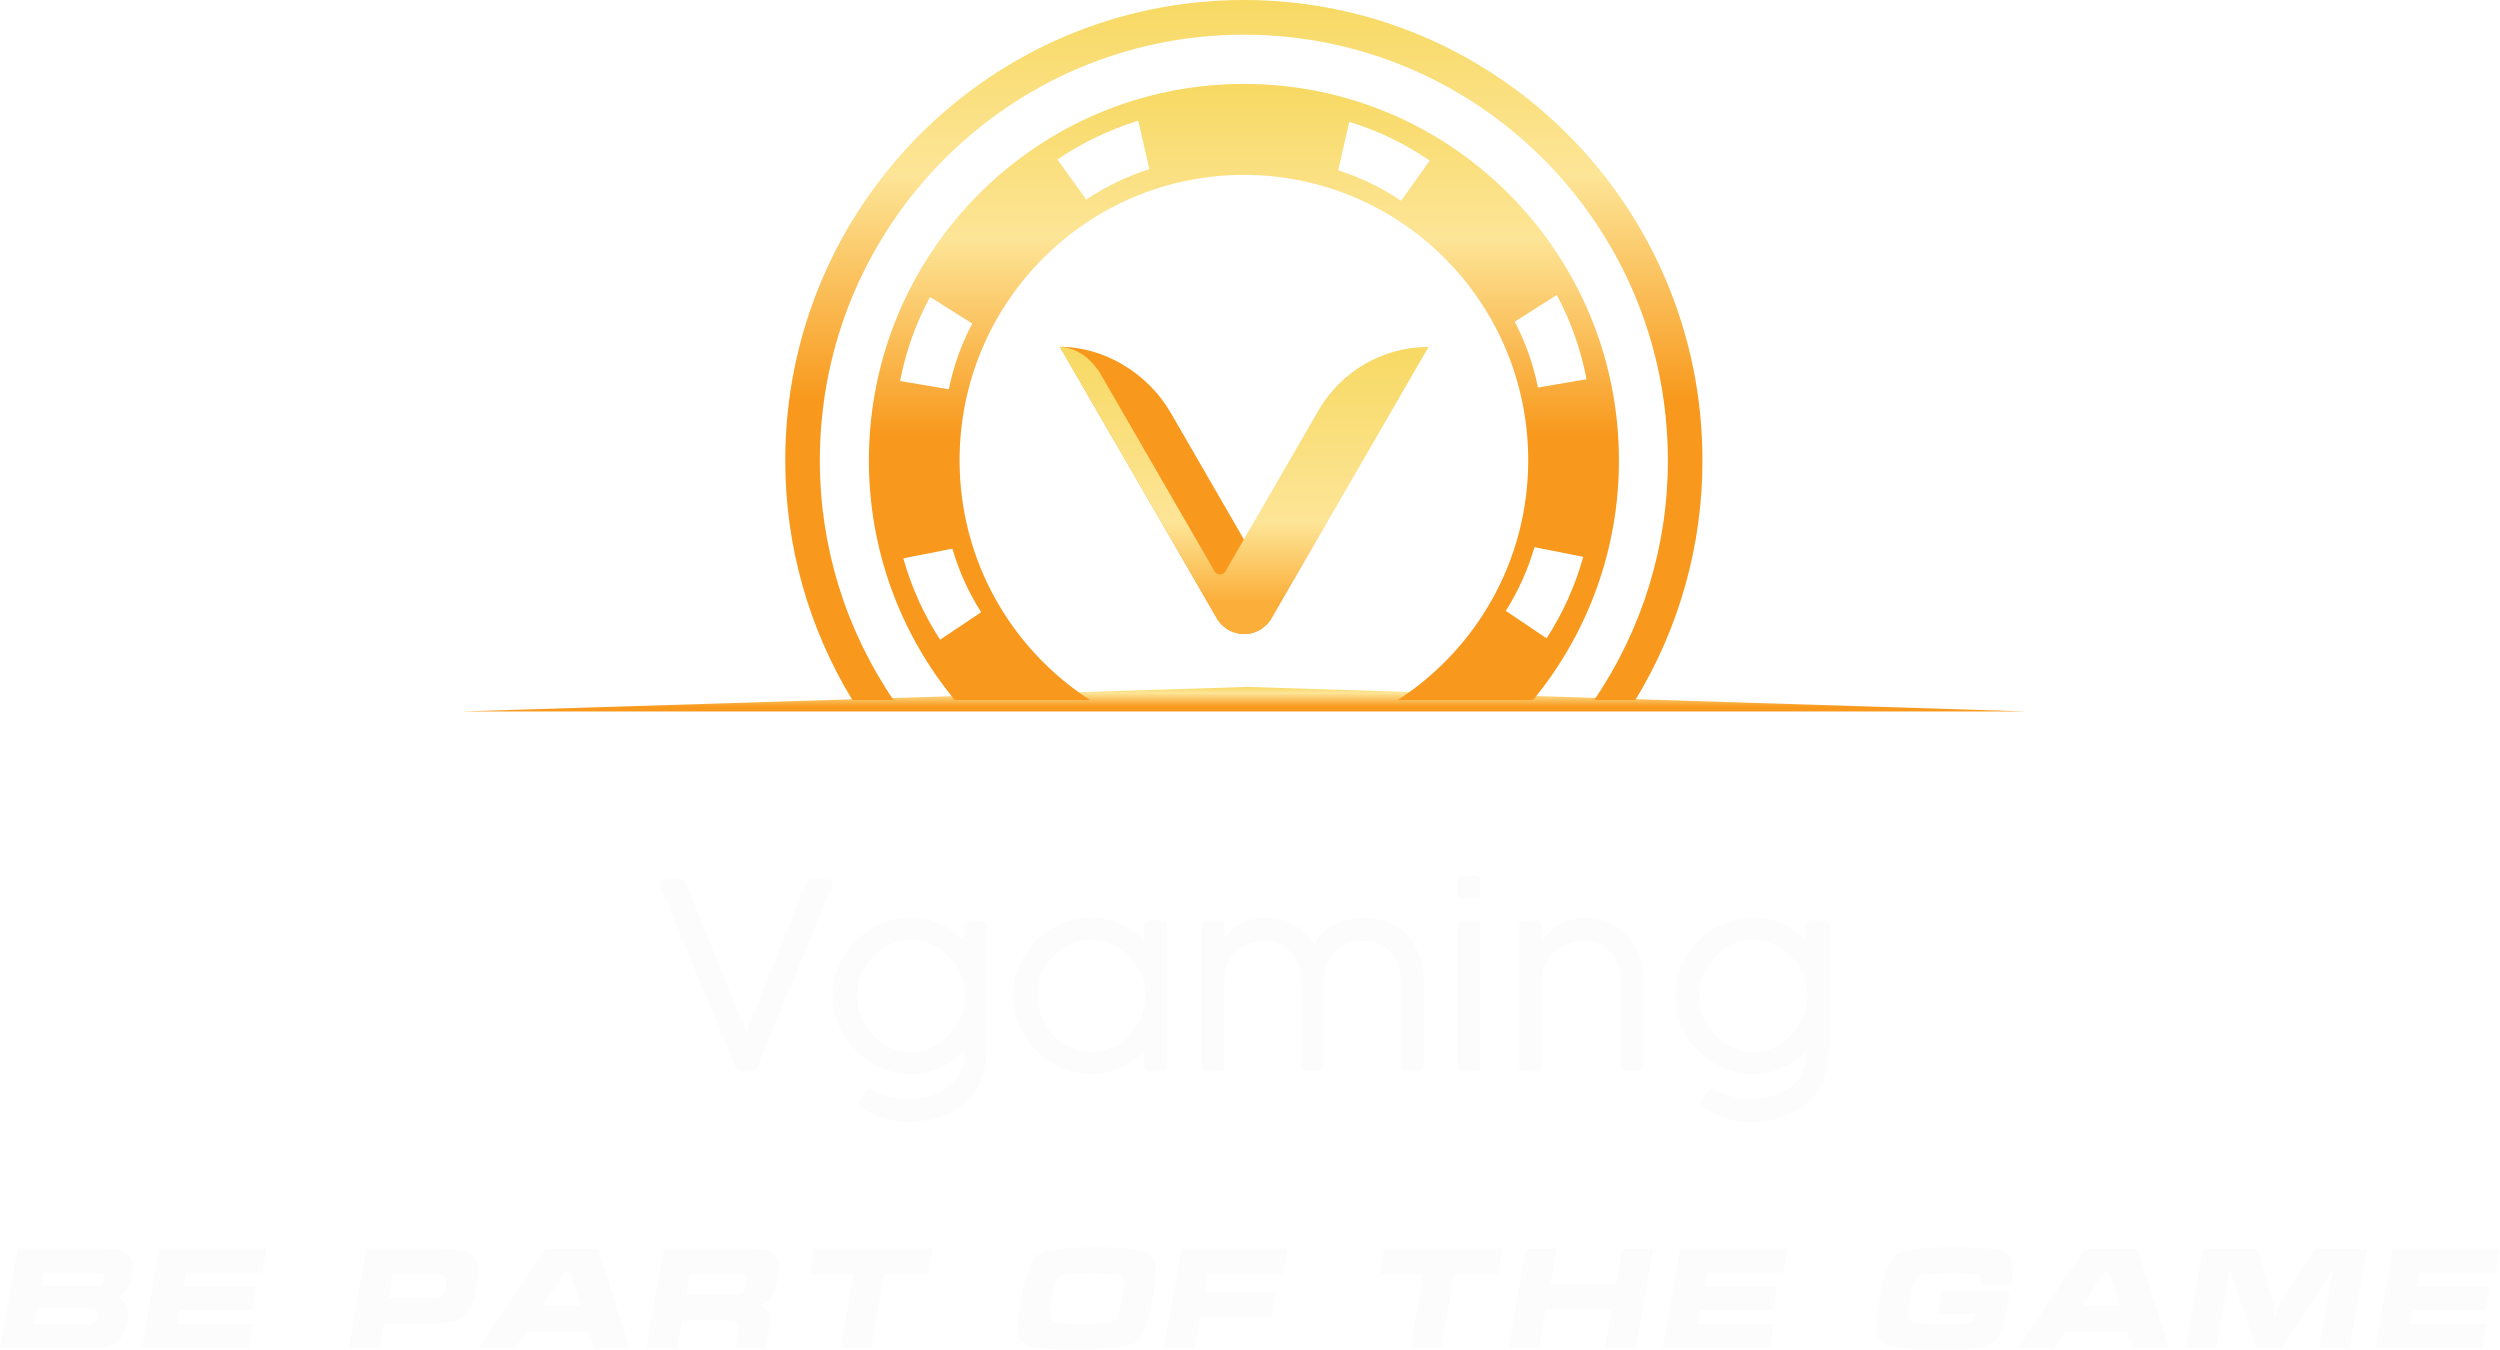
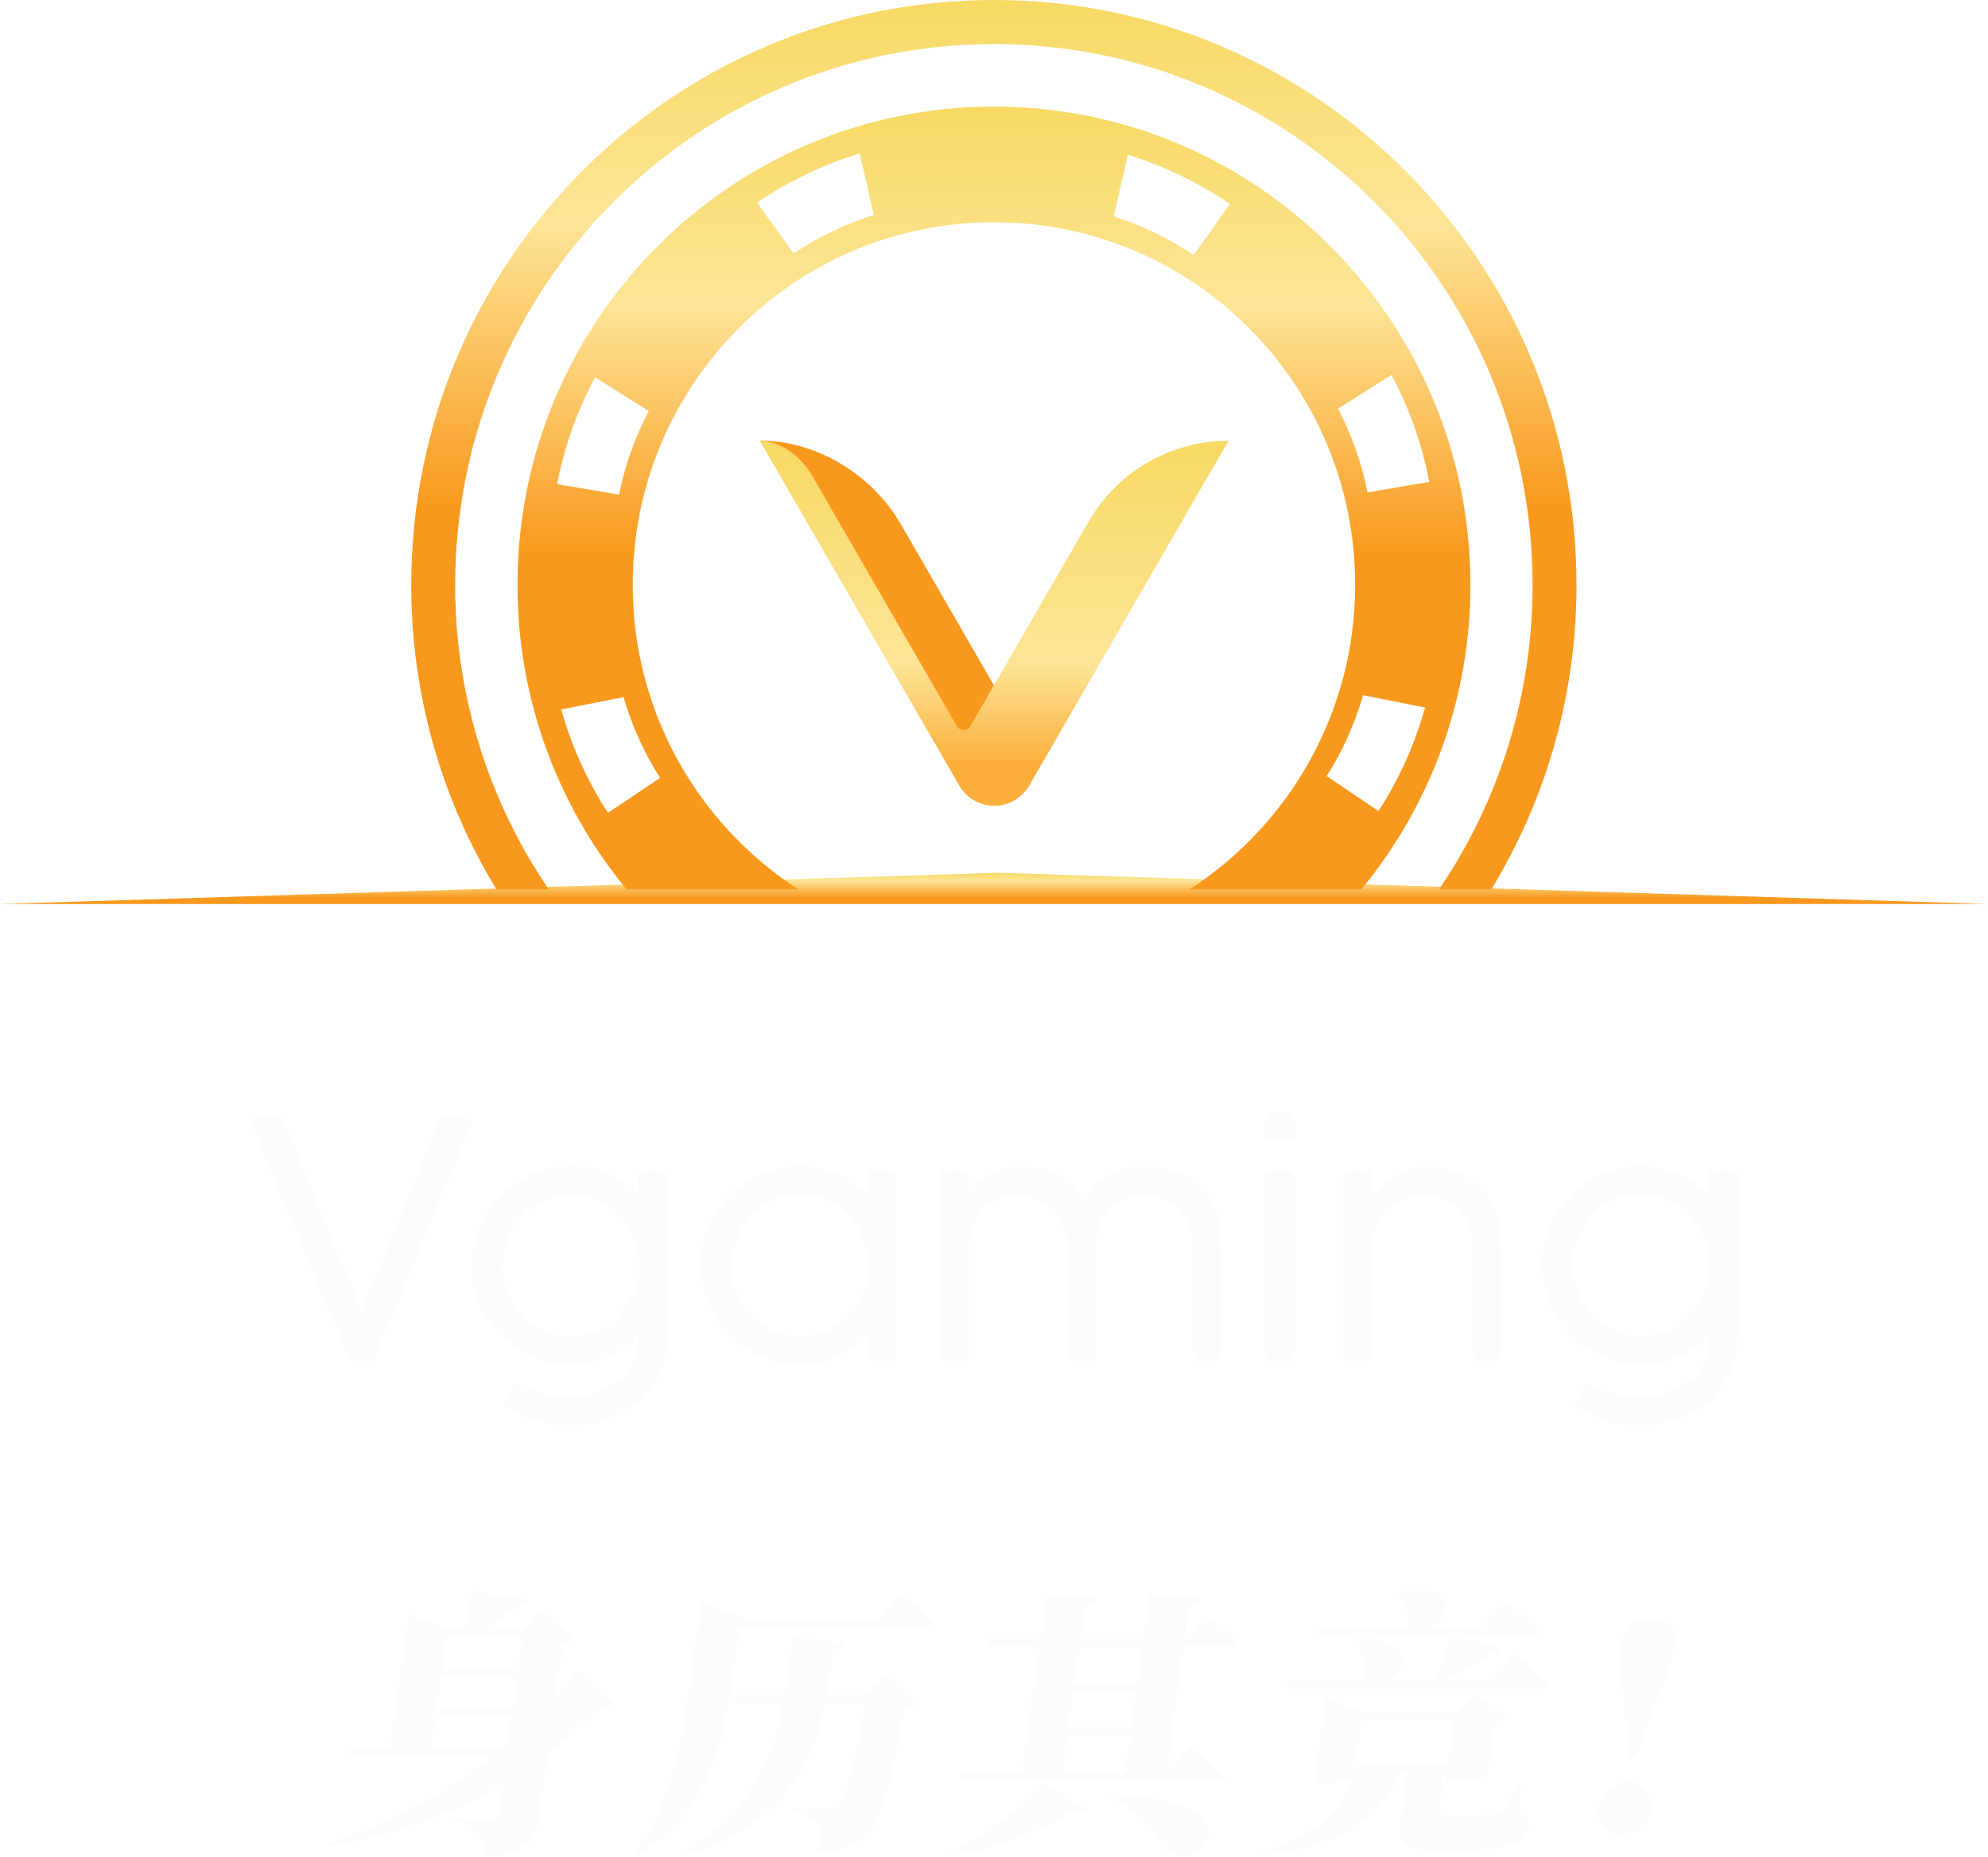
- <svg xmlns="http://www.w3.org/2000/svg" xmlns:xlink="http://www.w3.org/1999/xlink" id="Layer_1" data-name="Layer 1" viewBox="0 0 3411.91 1842.06">
+ <svg xmlns="http://www.w3.org/2000/svg" id="Layer_1" data-name="Layer 1" viewBox="0 0 2135.54 1994.33">
  <defs>
-     <style>.cls-1{fill:#f8991d;}.cls-2{fill:url(#linear-gradient);}.cls-3{fill-rule:evenodd;fill:url(#linear-gradient-2);}.cls-4{fill:url(#linear-gradient-3);}.cls-5{fill:url(#linear-gradient-4);}.cls-6{fill:#fcfcfc;}</style>
-     <linearGradient id="linear-gradient" x1="1313.67" y1="746.83" x2="1313.67" y2="354.88" gradientTransform="translate(4.1 118.6)" gradientUnits="userSpaceOnUse">
-       <stop offset="0.11" stop-color="#fbae39" />
-       <stop offset="0.39" stop-color="#fde597" />
+     <style>
+       .cls-1 {
+         fill: #f8991d;
+       }
+ 
+       .cls-2 {
+         fill: url(#linear-gradient-2);
+         fill-rule: evenodd;
+       }
+ 
+       .cls-3 {
+         fill: url(#linear-gradient-3);
+       }
+ 
+       .cls-4 {
+         fill: url(#linear-gradient);
+       }
+ 
+       .cls-5 {
+         fill: url(#linear-gradient-4);
+       }
+ 
+       .cls-6 {
+         fill: #fcfcfc;
+       }
+     </style>
+     <linearGradient id="linear-gradient" x1="683.75" y1="-15.17" x2="683.75" y2="-407.12" gradientTransform="translate(384.35 880.6)" gradientUnits="userSpaceOnUse">
+       <stop offset=".11" stop-color="#fbae39" />
+       <stop offset=".39" stop-color="#fde597" />
      <stop offset="1" stop-color="#f7d963" />
    </linearGradient>
-     <linearGradient id="linear-gradient-2" x1="1313.35" y1="852.36" x2="1313.35" y2="818.88" gradientTransform="translate(4.1 118.6)" gradientUnits="userSpaceOnUse">
-       <stop offset="0.19" stop-color="#f8991d" />
-       <stop offset="0.75" stop-color="#fde597" />
+     <linearGradient id="linear-gradient-2" x1="683.42" y1="90.36" x2="683.42" y2="56.88" gradientTransform="translate(384.35 880.6)" gradientUnits="userSpaceOnUse">
+       <stop offset=".19" stop-color="#f8991d" />
+       <stop offset=".75" stop-color="#fde597" />
      <stop offset="1" stop-color="#f7d963" />
    </linearGradient>
-     <linearGradient id="linear-gradient-3" x1="1313.23" y1="836.71" x2="1313.23" y2="-118.6" gradientTransform="translate(4.1 118.6)" gradientUnits="userSpaceOnUse">
-       <stop offset="0.43" stop-color="#f8991d" />
-       <stop offset="0.75" stop-color="#fde597" />
+     <linearGradient id="linear-gradient-3" x1="683.29" y1="74.71" x2="683.29" y2="-880.6" gradientTransform="translate(384.35 880.6)" gradientUnits="userSpaceOnUse">
+       <stop offset=".43" stop-color="#f8991d" />
+       <stop offset=".75" stop-color="#fde597" />
      <stop offset="1" stop-color="#f7d963" />
    </linearGradient>
-     <linearGradient id="linear-gradient-4" x1="1313.27" y1="836.71" x2="1313.27" y2="-4.08" xlink:href="#linear-gradient-3" />
+     <linearGradient id="linear-gradient-4" x1="683.36" y1="74.71" x2="683.36" y2="-766.08" gradientTransform="translate(384.35 880.6)" gradientUnits="userSpaceOnUse">
+       <stop offset=".43" stop-color="#f8991d" />
+       <stop offset=".75" stop-color="#fde597" />
+       <stop offset="1" stop-color="#f7d963" />
+     </linearGradient>
  </defs>
-   <path class="cls-1" d="M1360.53,822.4c0,22.37-17.91,42.87-42.88,42.87a41.83,41.83,0,0,1-17.34-3.73,42.77,42.77,0,0,1-19.78-17.75L1066.24,473.32c61.27,0,120.52,36.8,151.16,89.8L1354.85,801A43.87,43.87,0,0,1,1360.53,822.4Z" transform="translate(380.25)" />
-   <path class="cls-2" d="M1419.21,560,1292,780a8.37,8.37,0,0,1-11.45,3,8.51,8.51,0,0,1-3-3L1121.68,510.28s-19-35.26-55.52-36.8l212.59,367.64a44.11,44.11,0,0,0,39.31,24.31c19,0,33.39-13.37,38.74-24.31l212.59-367.64A173.39,173.39,0,0,0,1419.21,560Z" transform="translate(380.25)" />
-   <path class="cls-3" d="M249.68,971H2385.22L1321.79,937.48Z" transform="translate(380.25)" />
-   <path class="cls-4" d="M1317.33,0C971.74,0,691.47,281.24,691.47,628.2A626.83,626.83,0,0,0,783,955.31h56.16A579.78,579.78,0,0,1,738.64,628.2c0-320.78,259.12-580.87,578.69-580.87S1896,307.42,1896,628.2a579.7,579.7,0,0,1-100.5,327.11h56.17a626.82,626.82,0,0,0,91.5-327.11C1943.18,281.24,1663,0,1317.33,0Z" transform="translate(380.25)" />
-   <path class="cls-5" d="M1317.33,114.52c-282.62,0-511.74,230-511.74,513.68a512.61,512.61,0,0,0,117.2,327.11h184.46c-107-69.37-177.9-189.81-177.9-327.11,0-215.1,173.69-389.51,388.06-389.51s388,174.41,388,389.51c0,137.3-70.92,257.74-177.9,327.11H1712a512.61,512.61,0,0,0,117.2-327.11C1829.15,344.45,1600,114.52,1317.33,114.52Zm-358.56,721-56,37.52A401.8,401.8,0,0,1,852.6,762l66.94-13.21A334.47,334.47,0,0,0,958.77,835.53ZM914.68,531.27,848.14,520A401.72,401.72,0,0,1,889,405.24l57.62,36.31A332.89,332.89,0,0,0,914.68,531.27Zm187.55-258.95-39.31-54.62a408.08,408.08,0,0,1,110.3-52.93l15.16,66.06a343.24,343.24,0,0,0-86.15,41.49Zm429.63,1.62a337.83,337.83,0,0,0-85.75-41.49l15.08-66.22a405.31,405.31,0,0,1,109.82,53ZM1687,439l57.38-36.39a401.82,401.82,0,0,1,40.61,115l-66.3,11.27A335.12,335.12,0,0,0,1687,439Zm43.52,432.23-55.68-37.61a336.09,336.09,0,0,0,39.07-86.88L1780.52,760A406.22,406.22,0,0,1,1730.51,871.19Z" transform="translate(380.25)" />
-   <path class="cls-6" d="M556.63,1206.39q2.43,6.72,6.89,17.76t9.89,24.74q5.48,13.68,11.83,29.32l12.82,31.54q6.48,15.91,12.71,31.27t11.58,28.45q5.29,13.08,9.46,23.15t6.44,15.54q2.13-5.46,6.27-15.54t9.45-23.15q5.31-13.07,11.49-28.45T678,1309.75l12.64-31.54q6.27-15.64,11.75-29.32l9.89-24.74q4.43-11,6.9-17.76a11.35,11.35,0,0,1,3.53-4.77,9.29,9.29,0,0,1,5.83-1.77h18.55q8.31,0,8.31,6.19a6.82,6.82,0,0,1-.18,1.42c-.12.47-.24,1-.36,1.62s-.23,1.17-.35,1.76L653.45,1455.73c-.24.58-.53,1.26-.89,2a8.34,8.34,0,0,1-1.41,2.12,7.08,7.08,0,0,1-2.56,1.68,11.89,11.89,0,0,1-4.5.7H632.42a11.44,11.44,0,0,1-4.33-.7,7.17,7.17,0,0,1-2.56-1.68,8.34,8.34,0,0,1-1.41-2.12c-.35-.77-.65-1.45-.89-2l-102-244.92c-.12-.36-.24-.77-.35-1.24a15,15,0,0,1-.36-3.53q0-6.18,8.1-6.19H547.4a9.28,9.28,0,0,1,5.82,1.77A10.14,10.14,0,0,1,556.63,1206.39Z" transform="translate(380.25)" />
-   <path class="cls-6" d="M936.13,1433.7A102.86,102.86,0,0,1,903.39,1457a97.93,97.93,0,0,1-40.85,8.51,102.82,102.82,0,0,1-28-3.81,104.23,104.23,0,0,1-25.37-10.86A110.45,110.45,0,0,1,787.65,1434a109,109,0,0,1-16.77-21.64,105,105,0,0,1-10.86-81.7,104.41,104.41,0,0,1,10.88-25.33,110.21,110.21,0,0,1,16.78-21.56,107.23,107.23,0,0,1,46.84-27.47,102.69,102.69,0,0,1,28.05-3.81,97.91,97.91,0,0,1,40,8.18A103.73,103.73,0,0,1,935,1283.15v-19.77q0-7.12,7.14-7.13l18.31.16q6,.81,6,7v165.5a124.32,124.32,0,0,1-4.13,33.31,95.74,95.74,0,0,1-11.43,26.18,80.4,80.4,0,0,1-17.43,19.45A94.07,94.07,0,0,1,911.36,1521a119,119,0,0,1-25.53,7.54,156.14,156.14,0,0,1-27.64,2.43,104.2,104.2,0,0,1-34.77-5.51,119.9,119.9,0,0,1-27.8-13.78,8.53,8.53,0,0,1-2.67-2,4.87,4.87,0,0,1-1.06-3.32,11.34,11.34,0,0,1,.08-1.3,4.4,4.4,0,0,1,.73-1.62l8.76-14.1a14.56,14.56,0,0,1,2.35-2.67,3.57,3.57,0,0,1,2.35-.9,6.5,6.5,0,0,1,3.89,1.3,37.94,37.94,0,0,0,9.89,5.27,99.39,99.39,0,0,0,13.21,4q7.05,1.62,14,2.51a99.53,99.53,0,0,0,12.32.9,104.11,104.11,0,0,0,30.63-4.3,74.48,74.48,0,0,0,24-12.08,56.16,56.16,0,0,0,15.73-18.72,52.17,52.17,0,0,0,5.67-24.39Zm.49-74.89a74.34,74.34,0,0,0-5.83-29.09,78,78,0,0,0-15.87-24.24A76.88,76.88,0,0,0,891.36,1289a68.46,68.46,0,0,0-28.74-6.16,67.39,67.39,0,0,0-28.57,6.16,76.18,76.18,0,0,0-23.32,16.53A77.57,77.57,0,0,0,795,1329.72a76.34,76.34,0,0,0,0,58.11,80.33,80.33,0,0,0,15.71,24.56,76.35,76.35,0,0,0,23.32,16.93,65.79,65.79,0,0,0,28.57,6.33,67,67,0,0,0,28.74-6.33,76.76,76.76,0,0,0,23.56-16.93,80.88,80.88,0,0,0,15.87-24.56,74.52,74.52,0,0,0,5.83-29Z" transform="translate(380.25)" />
-   <path class="cls-6" d="M1181.22,1434.84a103.45,103.45,0,0,1-32.42,22.45,97.91,97.91,0,0,1-40,8.18,102.82,102.82,0,0,1-28-3.81,104.23,104.23,0,0,1-25.37-10.86,109.67,109.67,0,0,1-38.34-38.41,105,105,0,0,1-10.86-81.7,105,105,0,0,1,10.86-25.37,110.21,110.21,0,0,1,16.78-21.56,107.23,107.23,0,0,1,46.84-27.47,102.69,102.69,0,0,1,28-3.81,97.91,97.91,0,0,1,40,8.18,103.73,103.73,0,0,1,32.42,22.45v-19.77q0-7.12,7.14-7.13h16.69q7.62,0,7.62,7.13V1455.1a6.71,6.71,0,0,1-2.11,5.19,7.18,7.18,0,0,1-5,1.94h-16.86a7.15,7.15,0,0,1-5.43-2.11,7,7,0,0,1-2-5Zm1.63-76a74.31,74.31,0,0,0-5.84-29.09,78,78,0,0,0-15.87-24.24,76.78,76.78,0,0,0-23.55-16.53,68.49,68.49,0,0,0-28.74-6.16,67.48,67.48,0,0,0-28.59,6.16,76.88,76.88,0,0,0-39,98.88,80,80,0,0,0,15.7,24.56,76.43,76.43,0,0,0,23.31,16.93,65.9,65.9,0,0,0,28.59,6.33,67,67,0,0,0,28.74-6.33,76.67,76.67,0,0,0,23.55-16.93,80.76,80.76,0,0,0,15.87-24.56,74.53,74.53,0,0,0,5.84-29Z" transform="translate(380.25)" />
-   <path class="cls-6" d="M1290.79,1280.36a107.43,107.43,0,0,1,9.73-10.62,62.12,62.12,0,0,1,11.59-8.67,58,58,0,0,1,14.51-5.84,75.31,75.31,0,0,1,18.8-2.1q25.62,0,41.82,9.48t25.94,27.64a56,56,0,0,1,11.78-17.31,62.59,62.59,0,0,1,16.21-11.59,74.65,74.65,0,0,1,19.29-6.4,113.71,113.71,0,0,1,21-2q19.93,0,35.18,6.89a73,73,0,0,1,25.53,18.81,80.62,80.62,0,0,1,15.56,28A109.77,109.77,0,0,1,1563,1341v110.07q0,5.52-2.84,8.26a9.92,9.92,0,0,1-7.21,2.76h-12q-6,0-7.7-2.43c-1.14-1.62-1.71-4.33-1.7-8.11V1341a77.39,77.39,0,0,0-2.68-19.85,53.83,53.83,0,0,0-8.75-18.4,45.57,45.57,0,0,0-16.13-13.46q-10.05-5.18-24.64-5.18a58.64,58.64,0,0,0-22,3.89,44.1,44.1,0,0,0-16.45,11.26,49.86,49.86,0,0,0-10.3,18,74.82,74.82,0,0,0-3.56,23.91v110.06c0,3.68-1,6.43-2.84,8.27a9.91,9.91,0,0,1-7.21,2.75h-12c-4,0-6.56-.81-7.7-2.43s-1.7-4.32-1.7-8.11V1341.19a77.84,77.84,0,0,0-2.67-19.86,54.12,54.12,0,0,0-8.76-18.4,45.44,45.44,0,0,0-16.13-13.45q-10.05-5.19-24.64-5.19a55.93,55.93,0,0,0-18.64,3.32,53,53,0,0,0-16.94,9.81,49.94,49.94,0,0,0-12.23,16,48.88,48.88,0,0,0-4.7,21.88v119.79q0,7.13-7.14,7.13H1267q-7.62,0-7.62-7.13v-191.6a6.74,6.74,0,0,1,2.11-5.19,7.13,7.13,0,0,1,5-1.94h16.86a7.17,7.17,0,0,1,5.43,2.11,7,7,0,0,1,2,5Z" transform="translate(380.25)" />
-   <path class="cls-6" d="M1640.27,1218.92q0,7.14-7.13,7.14h-16.7q-7.61,0-7.61-7.14v-16.69a6.72,6.72,0,0,1,2.1-5.19,7.11,7.11,0,0,1,5-1.94h16.86a7.34,7.34,0,0,1,5.43,2,6.92,6.92,0,0,1,2,5.11Zm0,236.18q0,7.13-7.13,7.13h-16.7q-7.61,0-7.61-7.13V1263.5a6.72,6.72,0,0,1,2.1-5.19,7.16,7.16,0,0,1,5-1.94h16.86a7.18,7.18,0,0,1,5.43,2.11,7,7,0,0,1,2,5Z" transform="translate(380.25)" />
-   <path class="cls-6" d="M1724.08,1283.6a112.84,112.84,0,0,1,10.21-11.1,75.07,75.07,0,0,1,12.72-9.73,70.09,70.09,0,0,1,15.65-7,64.54,64.54,0,0,1,19.29-2.67q19.93,0,35.17,6.89a72.84,72.84,0,0,1,25.53,18.8,80.71,80.71,0,0,1,15.56,28,109.77,109.77,0,0,1,5.27,34.36v110.11c0,3.68-1,6.43-2.84,8.27a9.89,9.89,0,0,1-7.21,2.75h-12q-6,0-7.7-2.43c-1.14-1.62-1.7-4.32-1.7-8.11V1341.19a77.84,77.84,0,0,0-2.67-19.86,54.29,54.29,0,0,0-8.75-18.4,45.52,45.52,0,0,0-16.13-13.45q-10.05-5.19-24.64-5.19a59.88,59.88,0,0,0-19.13,3.32,58.58,58.58,0,0,0-18,9.81,53.22,53.22,0,0,0-13.38,16,44.71,44.71,0,0,0-5.26,21.88v119.79q0,7.13-7.14,7.13h-16.69q-7.62,0-7.62-7.13v-191.6a6.78,6.78,0,0,1,2.11-5.19,7.13,7.13,0,0,1,5-1.94h16.86a7.15,7.15,0,0,1,5.43,2.11,7,7,0,0,1,2,5Z" transform="translate(380.25)" />
-   <path class="cls-6" d="M2085.88,1433.7a103,103,0,0,1-32.75,23.26,97.9,97.9,0,0,1-40.85,8.51,102.82,102.82,0,0,1-28-3.81A104.23,104.23,0,0,1,1959,1450.8a109.72,109.72,0,0,1-38.33-38.41,105,105,0,0,1-10.86-81.7,104.62,104.62,0,0,1,10.86-25.37,109.83,109.83,0,0,1,16.78-21.56,107.17,107.17,0,0,1,46.84-27.47,102.67,102.67,0,0,1,28-3.81,97.93,97.93,0,0,1,40,8.18,103.73,103.73,0,0,1,32.42,22.45v-19.77q0-7.12,7.13-7.13l18.32.16q6,.81,6,7v165.5a123.9,123.9,0,0,1-4.14,33.31,95.41,95.41,0,0,1-11.42,26.18,80.4,80.4,0,0,1-17.43,19.45,94.47,94.47,0,0,1-22.13,13.21,118.88,118.88,0,0,1-25.53,7.54,156.11,156.11,0,0,1-27.63,2.43,104.12,104.12,0,0,1-34.77-5.51,119.7,119.7,0,0,1-27.8-13.78,8.46,8.46,0,0,1-2.68-2,4.86,4.86,0,0,1-1.05-3.32,11.34,11.34,0,0,1,.08-1.3,4,4,0,0,1,.73-1.62l8.75-14.1a15.35,15.35,0,0,1,2.35-2.67,3.54,3.54,0,0,1,2.35-.9,6.48,6.48,0,0,1,3.89,1.3,37.94,37.94,0,0,0,9.89,5.27,99.84,99.84,0,0,0,13.21,4q7,1.62,14,2.51a97.75,97.75,0,0,0,12.32.89,103.84,103.84,0,0,0,30.64-4.29,74.68,74.68,0,0,0,24-12.08,56.13,56.13,0,0,0,15.72-18.72,52.3,52.3,0,0,0,5.68-24.39Zm.48-74.89a74.3,74.3,0,0,0-5.83-29.09,78,78,0,0,0-15.87-24.24A76.71,76.71,0,0,0,2041.1,1289a68.45,68.45,0,0,0-28.73-6.16,67.45,67.45,0,0,0-28.59,6.16,76.59,76.59,0,0,0-23.32,16.53,77.72,77.72,0,0,0-15.7,24.24,76.34,76.34,0,0,0,0,58.11,80.19,80.19,0,0,0,15.7,24.56,76.35,76.35,0,0,0,23.32,16.93,65.84,65.84,0,0,0,28.59,6.33,67.13,67.13,0,0,0,28.73-6.33,76.71,76.71,0,0,0,23.56-16.93,80.76,80.76,0,0,0,15.87-24.56,74.52,74.52,0,0,0,5.83-29Z" transform="translate(380.25)" />
-   <path class="cls-6" d="M-235.07,1704.31q19.55,0,27.45,5.65,11.75,8.52,7.49,32.61a42.54,42.54,0,0,1-7.13,17.88q-5.27,7.23-11.55,9.82,17.24,8.34,13.06,32-3.63,20.57-14.77,29.09t-33.55,8.52H-380.25l23.92-135.62Zm-97.61,102.83h72.25q12.15,0,14-10.28,1.15-6.49-1.59-8.85c-1.82-1.58-4.67-2.36-8.57-2.36h-72.25Zm9.13-51.79h73.92a13.72,13.72,0,0,0,8.13-2.22,10.3,10.3,0,0,0,4-7q.87-4.9-1.41-7t-7.46-2.09h-73.92Z" transform="translate(380.25)" />
-   <path class="cls-6" d="M-186.63,1839.93l23.91-135.62h146.1l-5.79,32.79H-126.72l-3.32,18.81h99.59l-5.75,32.61h-99.58l-3.29,18.62H-34.76l-5.78,32.79Z" transform="translate(380.25)" />
-   <path class="cls-6" d="M119.83,1704.31H221.92q33.35,0,42.57,8.15,11.47,10,5.65,43.08-5.79,32.79-20.61,42.8-12.33,8.43-45.68,8.43h-60.3l-5.85,33.16H95.92Zm29.91,67.35h60.31q7.41,0,11.78-3.24,5.21-3.81,6.81-12.88t-2.26-13q-3.24-3.15-10.65-3.15H155.42Z" transform="translate(380.25)" />
-   <path class="cls-6" d="M364.37,1704.49h71.7l43.28,135.44H430.62l-8.89-22.6H339l-17,22.6H273.32ZM398.09,1735H391.6l-30.84,47.25h51.42Z" transform="translate(380.25)" />
-   <path class="cls-6" d="M525.78,1704.31H647.23q22.32,0,30.24,8.15,8.44,8.89,4.49,31.31-3.08,17.42-8.71,25.76T656.5,1782q10.41,5,13.26,9.92t.6,17.6L665,1839.93H623.31l4.28-24.27a12.34,12.34,0,0,0-1.3-8.89q-2.76-4.82-10-4.82h-66l-6.7,38H501.86Zm35.59,35.11-4.86,27.51h67q6.76,0,10.25-3t4.86-10.75q1.38-7.77-1.15-10.79t-9.11-3Z" transform="translate(380.25)" />
-   <path class="cls-6" d="M724.69,1739.42l6.19-35.11H892.35l-6.19,35.11H826.41l-17.73,100.51H766.9l17.73-100.51Z" transform="translate(380.25)" />
-   <path class="cls-6" d="M1192.85,1772.21q-8.73,49.47-22.39,59.2-14.7,10.38-79.55,10.37-47.45,0-61.67-3.33-17.85-4.35-20.18-19-1.83-11.2,4.53-47.25,8.74-49.56,22.21-59.19,14.75-10.65,79.69-10.66,64.66,0,75.69,10.47Q1201.59,1722.66,1192.85,1772.21Zm-137.48,0q-4.57,25.95.64,30.25t41.07,4.31q36,0,42.77-4.31t11.31-30.25q4.62-26.2-.6-30.47t-41.08-4.27q-36,0-42.76,4.27T1055.37,1772.21Z" transform="translate(380.25)" />
-   <path class="cls-6" d="M1208.24,1839.93l23.91-135.62h145l-6.19,35.11h-103.2l-4.1,23.25h97.46l-6.19,35.11h-97.46l-7.43,42.15Z" transform="translate(380.25)" />
-   <path class="cls-6" d="M1502.49,1739.42l6.19-35.11h161.47l-6.19,35.11h-59.75l-17.73,100.51H1544.7l17.73-100.51Z" transform="translate(380.25)" />
-   <path class="cls-6" d="M1702.23,1704.68H1744l-8.36,47.43h90l8.36-47.43h41.79L1852,1840.12h-41.78l9.33-52.9h-90l-9.33,52.9h-41.78Z" transform="translate(380.25)" />
-   <path class="cls-6" d="M1888.86,1839.93l23.91-135.62h146.09l-5.78,32.79H1948.77l-3.32,18.81H2045l-5.75,32.61H1939.7l-3.28,18.62h104.31l-5.78,32.79Z" transform="translate(380.25)" />
-   <path class="cls-6" d="M2364.62,1753.41h-41.78q2.11-12-3.42-13.94t-40.27-2q-34.65,0-41.3,4.36t-11.27,30.57q-4.57,25.93.41,30.25t40.09,4.3q34.92,0,40.93-1.71t7.91-12.55h-51.6l5.36-30.39h93.38q-7.82,44.28-13.13,56-7.45,16.49-26.43,20.66-14,3-62.61,3-63.73,0-74.26-10.19t-1.8-59.66q8.74-49.56,22.42-59.38,14.53-10.47,78.27-10.47,61.14,0,72.6,7Q2371,1717.19,2364.62,1753.41Z" transform="translate(380.25)" />
-   <path class="cls-6" d="M2464.87,1704.49h71.7l43.28,135.44h-48.73l-8.89-22.6h-82.72l-17,22.6h-48.73Zm33.72,30.48h-6.49l-30.84,47.25h51.41Z" transform="translate(380.25)" />
-   <path class="cls-6" d="M2701.16,1704.68l22.25,76.06q.33,1.29-.11,8.8t.48,7.5c.49,0,1.22-1.48,2.17-4.45s2.27-6.91,4-11.85l49.07-76.06h71.15l-23.88,135.44h-41.78l16.69-94.68a27,27,0,0,1,2-6.07,28.32,28.32,0,0,0,1.74-4.4c.18-1-.14-1.48-.94-1.48-.49,0-1.24.73-2.23,2.18s-1.89,2.82-2.68,4.12l-65.86,100.33h-34.18l-34.22-100.7c-.44-1.67-.87-3.14-1.26-4.4s-.87-1.9-1.43-1.9c-.74,0-1.18.43-1.34,1.3q0,.18.19,6.3a18.46,18.46,0,0,1-.12,4.35l-16.76,95h-41.78l23.88-135.44Z" transform="translate(380.25)" />
-   <path class="cls-6" d="M2861.66,1839.93l23.91-135.62h146.1l-5.79,32.79H2921.57l-3.31,18.81h99.58l-5.75,32.61h-99.58l-3.29,18.62h104.31l-5.78,32.79Z" transform="translate(380.25)" />
+   <path class="cls-1" d="m1110.85,822.4c0,22.37-17.91,42.87-42.88,42.87-5.98.01-11.89-1.26-17.34-3.73-8.31-3.67-15.24-9.88-19.78-17.75l-214.29-370.47c61.27,0,120.52,36.8,151.16,89.8l137.45,237.88c3.69,6.53,5.65,13.9,5.68,21.4h0Z" />
+   <path class="cls-4" d="m1169.53,560l-127.21,220c-2.33,3.99-7.46,5.33-11.45,3-1.24-.73-2.27-1.76-3-3l-155.87-269.72s-19-35.26-55.52-36.8l212.59,367.64c7.47,14.87,22.67,24.27,39.31,24.31,19,0,33.39-13.37,38.74-24.31l212.59-367.64c-61.92-.04-119.16,32.93-150.18,86.52Z" />
+   <path class="cls-2" d="m0,971h2135.54l-1063.43-33.52L0,971Z" />
+   <path class="cls-3" d="m1067.65,0C722.06,0,441.79,281.24,441.79,628.2c-.18,115.38,31.5,228.58,91.53,327.11h56.16c-65.66-96.44-100.69-210.44-100.52-327.11,0-320.78,259.12-580.87,578.69-580.87s578.67,260.09,578.67,580.87c.18,116.67-34.85,230.67-100.5,327.11h56.17c60.02-98.54,91.69-211.73,91.5-327.11.01-346.96-280.17-628.2-625.84-628.2h0Z" />
+   <path class="cls-5" d="m1067.65,114.52c-282.62,0-511.74,230-511.74,513.68-.21,119.36,41.24,235.04,117.2,327.11h184.46c-107-69.37-177.9-189.81-177.9-327.11,0-215.1,173.69-389.51,388.06-389.51s388,174.41,388,389.51c0,137.3-70.92,257.74-177.9,327.11h184.49c75.96-92.07,117.41-207.75,117.2-327.11-.05-283.75-229.2-513.68-511.87-513.68h0Zm-358.56,721l-56,37.52c-22.27-34.25-39.19-71.69-50.17-111.04l66.94-13.21c8.87,30.64,22.08,59.85,39.23,86.74h0Zm-44.09-304.27l-66.54-11.27c7.71-40.11,21.49-78.81,40.86-114.76l57.62,36.31c-14.89,28.22-25.65,58.44-31.94,89.72Zm187.55-258.95l-39.31-54.62c33.9-23.09,71.08-40.93,110.3-52.93l15.16,66.06c-30.51,9.74-59.51,23.71-86.15,41.49h0Zm429.63,1.62c-26.48-17.81-55.35-31.78-85.75-41.49l15.08-66.22c39.07,12.03,76.1,29.9,109.82,53l-39.15,54.71h0Zm155.14,165.06l57.38-36.39c19.31,36.04,33,74.82,40.61,115l-66.3,11.27c-6.23-31.32-16.9-61.58-31.69-89.88Zm43.52,432.23l-55.68-37.61c17.08-26.96,30.24-56.21,39.07-86.88l66.61,13.26c-10.98,39.37-27.84,76.85-50.01,111.19v.04h.01Z" />
+   <path class="cls-6" d="m306.95,1206.39c1.62,4.48,3.92,10.4,6.89,17.76s6.27,15.61,9.89,24.74c3.65,9.12,7.6,18.89,11.83,29.32l12.82,31.54c4.32,10.61,8.56,21.03,12.71,31.27s8.01,19.72,11.58,28.45c3.53,8.72,6.68,16.44,9.46,23.15s4.93,11.89,6.44,15.54c1.42-3.64,3.51-8.82,6.27-15.54,2.76-6.72,5.91-14.44,9.45-23.15,3.54-8.71,7.37-18.2,11.49-28.45s8.3-20.68,12.54-31.27l12.64-31.54c4.18-10.43,8.1-20.2,11.75-29.32l9.89-24.74c2.95-7.33,5.25-13.25,6.9-17.76.73-1.87,1.95-3.52,3.53-4.77,1.69-1.23,3.74-1.85,5.83-1.77h18.55c5.54,0,8.31,2.06,8.31,6.19-.01.48-.07.95-.18,1.42-.12.47-.24,1-.36,1.62s-.23,1.17-.35,1.76l-101.06,244.89c-.24.58-.53,1.26-.89,2-.36.77-.83,1.49-1.41,2.12-.72.74-1.59,1.31-2.56,1.68-1.44.52-2.97.76-4.5.7h-11.67c-1.47.05-2.95-.19-4.33-.7-.96-.37-1.84-.94-2.56-1.68-.58-.63-1.05-1.35-1.41-2.12-.35-.77-.65-1.45-.89-2l-102-244.92c-.12-.36-.24-.77-.35-1.24-.26-1.16-.38-2.34-.36-3.53,0-4.12,2.7-6.18,8.1-6.19h18.78c2.08-.08,4.13.54,5.82,1.77,1.58,1.22,2.77,2.88,3.41,4.77Z" />
+   <path class="cls-6" d="m686.45,1433.7c-9.28,9.84-20.4,17.76-32.74,23.3-12.85,5.74-26.78,8.64-40.85,8.51-9.46.02-18.89-1.26-28-3.81-8.9-2.48-17.43-6.13-25.37-10.86-7.84-4.7-15.07-10.36-21.52-16.84-6.48-6.48-12.11-13.75-16.77-21.64-14.6-24.61-18.53-54.12-10.86-81.7,2.49-8.89,6.15-17.4,10.88-25.33,4.68-7.85,10.31-15.1,16.78-21.56,13-13.02,29.13-22.48,46.84-27.47,9.13-2.56,18.57-3.84,28.05-3.81,13.76-.11,27.39,2.67,40,8.18,12.15,5.35,23.16,12.98,32.43,22.48v-19.77c0-4.75,2.38-7.12,7.14-7.13l18.31.16c4,.54,6,2.87,6,7v165.5c.14,11.24-1.25,22.44-4.13,33.31-2.48,9.25-6.33,18.07-11.43,26.18-4.71,7.39-10.6,13.96-17.43,19.45-6.73,5.37-14.17,9.8-22.1,13.15-8.2,3.46-16.76,5.99-25.53,7.54-9.12,1.63-18.37,2.44-27.64,2.43-11.82.15-23.58-1.71-34.77-5.51-9.82-3.37-19.17-8-27.8-13.78-1.01-.48-1.92-1.16-2.67-2-.75-.94-1.13-2.12-1.06-3.32,0-.43.03-.87.08-1.3.13-.58.38-1.14.73-1.62l8.76-14.1c.67-.98,1.46-1.88,2.35-2.67.65-.58,1.48-.9,2.35-.9,1.4,0,2.77.46,3.89,1.3,3.02,2.24,6.35,4.01,9.89,5.27,4.31,1.64,8.72,2.97,13.21,4,4.7,1.08,9.37,1.92,14,2.51,4.08.55,8.2.86,12.32.9,10.37.1,20.69-1.35,30.63-4.3,8.67-2.54,16.8-6.63,24-12.08,6.55-5.01,11.93-11.4,15.73-18.72,3.84-7.55,5.79-15.92,5.67-24.39l.63-6.56h0Zm.49-74.89c.03-9.99-1.95-19.88-5.83-29.09-3.73-9-9.11-17.22-15.87-24.24-6.75-6.93-14.74-12.52-23.56-16.48-9.02-4.11-18.83-6.21-28.74-6.16-9.86-.06-19.61,2.04-28.57,6.16-8.75,3.99-16.66,9.6-23.32,16.53-6.71,7.01-12.05,15.21-15.73,24.19-7.66,18.61-7.66,39.5,0,58.11,3.69,9.08,9.02,17.4,15.71,24.56,6.63,7.07,14.54,12.82,23.32,16.93,8.93,4.23,18.69,6.39,28.57,6.33,9.93.05,19.75-2.12,28.74-6.33,8.86-4.09,16.85-9.84,23.56-16.93,6.74-7.15,12.12-15.48,15.87-24.56,3.86-9.18,5.84-19.04,5.83-29l.02-.02h0Z" />
+   <path class="cls-6" d="m931.54,1434.84c-9.27,9.49-20.27,17.11-32.42,22.45-12.61,5.51-26.24,8.29-40,8.18-9.46.02-18.89-1.26-28-3.81-8.9-2.48-17.43-6.13-25.37-10.86-15.8-9.39-28.98-22.6-38.34-38.41-14.6-24.61-18.53-54.12-10.86-81.7,2.49-8.9,6.14-17.43,10.86-25.37,4.68-7.85,10.31-15.1,16.78-21.56,13-13.02,29.13-22.48,46.84-27.47,9.11-2.55,18.54-3.84,28-3.81,13.76-.11,27.39,2.67,40,8.18,12.14,5.34,23.15,12.96,32.42,22.45v-19.77c0-4.75,2.38-7.12,7.14-7.13h16.69c5.08,0,7.62,2.38,7.62,7.13v191.76c.09,1.95-.68,3.85-2.11,5.19-1.35,1.27-3.15,1.96-5,1.94h-16.86c-2.03.1-4-.67-5.43-2.11-1.31-1.33-2.03-3.13-2-5l.04-20.28h0Zm1.63-76c.03-9.99-1.96-19.88-5.84-29.09-3.73-9-9.11-17.22-15.87-24.24-6.74-6.94-14.73-12.55-23.55-16.53-9.02-4.11-18.83-6.21-28.74-6.16-9.87-.06-19.62,2.04-28.59,6.16-37.36,17.22-54.55,60.79-39,98.88,3.69,9.08,9.01,17.4,15.7,24.56,6.63,7.07,14.54,12.82,23.31,16.93,8.93,4.23,18.71,6.39,28.59,6.33,9.93.05,19.75-2.12,28.74-6.33,8.86-4.09,16.85-9.84,23.55-16.93,6.74-7.15,12.12-15.48,15.87-24.56,3.86-9.18,5.85-19.04,5.84-29v-.02h-.01Z" />
+   <path class="cls-6" d="m1041.11,1280.36c3-3.75,6.25-7.3,9.73-10.62,3.51-3.33,7.4-6.24,11.59-8.67,4.55-2.59,9.43-4.56,14.51-5.84,6.15-1.49,12.47-2.19,18.8-2.1,17.08,0,31.02,3.16,41.82,9.48,10.8,6.32,19.45,15.53,25.94,27.64,2.8-6.46,6.8-12.33,11.78-17.31,4.75-4.7,10.22-8.62,16.21-11.59,6.11-3,12.6-5.16,19.29-6.4,6.92-1.32,13.95-1.99,21-2,13.29,0,25.01,2.3,35.18,6.89,9.79,4.32,18.5,10.75,25.53,18.81,7.01,8.2,12.3,17.72,15.56,28,3.57,11.1,5.35,22.69,5.27,34.35v110.07c0,3.68-.95,6.43-2.84,8.26-1.93,1.86-4.53,2.85-7.21,2.76h-12c-4,0-6.57-.81-7.7-2.43-1.14-1.62-1.71-4.33-1.7-8.11v-110.55c-.03-6.7-.93-13.38-2.68-19.85-1.72-6.63-4.69-12.88-8.75-18.4-4.26-5.68-9.78-10.29-16.13-13.46-6.7-3.45-14.91-5.18-24.64-5.18-7.51-.13-14.98,1.2-22,3.89-6.27,2.45-11.9,6.3-16.45,11.26-4.66,5.21-8.17,11.34-10.3,18-2.47,7.72-3.68,15.8-3.56,23.91v110.06c0,3.68-1,6.43-2.84,8.27-1.93,1.85-4.53,2.85-7.21,2.75h-12c-4,0-6.56-.81-7.7-2.43s-1.7-4.32-1.7-8.11v-110.52c-.03-6.71-.93-13.38-2.67-19.86-1.73-6.63-4.7-12.88-8.76-18.4-4.25-5.68-9.78-10.29-16.13-13.45-6.7-3.46-14.91-5.19-24.64-5.19-6.36.04-12.66,1.16-18.64,3.32-6.21,2.19-11.95,5.52-16.94,9.81-5.12,4.45-9.28,9.89-12.23,16-3.24,6.83-4.85,14.32-4.7,21.88v119.79c0,4.75-2.38,7.13-7.14,7.13h-16.74c-5.08,0-7.62-2.38-7.62-7.13v-191.6c-.08-1.95.69-3.85,2.11-5.19,1.35-1.27,3.14-1.97,5-1.94h16.86c2.03-.1,4,.67,5.43,2.11,1.31,1.33,2.03,3.13,2,5v16.89h0Z" />
+   <path class="cls-6" d="m1390.59,1218.92c0,4.76-2.38,7.14-7.13,7.14h-16.7c-5.07,0-7.61-2.38-7.61-7.14v-16.69c-.09-1.95.68-3.85,2.1-5.19,1.35-1.27,3.14-1.97,5-1.94h16.86c2.01-.11,3.97.62,5.43,2,1.34,1.35,2.07,3.2,2,5.11l.05,16.71h0Zm0,236.18c0,4.75-2.38,7.13-7.13,7.13h-16.7c-5.07,0-7.61-2.38-7.61-7.13v-191.6c-.09-1.95.68-3.85,2.1-5.19,1.35-1.27,3.14-1.97,5-1.94h16.86c2.03-.1,4,.67,5.43,2.11,1.31,1.33,2.03,3.13,2,5l.05,191.62h0Z" />
+   <path class="cls-6" d="m1474.4,1283.6c3.15-3.92,6.56-7.63,10.21-11.1,3.88-3.69,8.15-6.95,12.72-9.73,4.91-2.96,10.17-5.32,15.65-7,6.26-1.86,12.76-2.76,19.29-2.67,13.29,0,25.01,2.3,35.17,6.89,9.79,4.32,18.5,10.73,25.53,18.8,7.01,8.2,12.3,17.72,15.56,28,3.57,11.1,5.35,22.7,5.27,34.36v110.11c0,3.68-1,6.43-2.84,8.27-1.93,1.86-4.53,2.85-7.21,2.75h-12c-4,0-6.57-.81-7.7-2.43-1.14-1.62-1.7-4.32-1.7-8.11v-110.55c-.03-6.71-.93-13.38-2.67-19.86-1.73-6.63-4.7-12.87-8.75-18.4-4.25-5.68-9.78-10.29-16.13-13.45-6.7-3.46-14.91-5.19-24.64-5.19-6.51.06-12.98,1.18-19.13,3.32-6.53,2.19-12.62,5.51-18,9.81-5.47,4.4-10.02,9.84-13.38,16-3.59,6.73-5.4,14.26-5.26,21.88v119.79c0,4.75-2.38,7.13-7.14,7.13h-16.69c-5.08,0-7.62-2.38-7.62-7.13v-191.6c-.08-1.95.69-3.84,2.11-5.19,1.35-1.27,3.14-1.97,5-1.94h16.86c2.03-.1,4,.67,5.43,2.11,1.31,1.33,2.03,3.13,2,5l.06,20.13h0Z" />
+   <path class="cls-6" d="m1836.2,1433.7c-9.28,9.83-20.41,17.73-32.75,23.26-12.85,5.74-26.78,8.64-40.85,8.51-9.46.02-18.89-1.26-28-3.81-8.87-2.49-17.37-6.14-25.28-10.86-15.79-9.39-28.97-22.6-38.33-38.41-14.6-24.61-18.53-54.12-10.86-81.7,2.48-8.9,6.14-17.43,10.86-25.37,4.67-7.86,10.31-15.1,16.78-21.56,13-13.03,29.13-22.49,46.84-27.47,9.11-2.55,18.54-3.84,28-3.81,13.76-.11,27.39,2.67,40,8.18,12.14,5.34,23.15,12.96,32.42,22.45v-19.77c0-4.75,2.38-7.12,7.13-7.13l18.32.16c4,.54,6,2.87,6,7v165.5c.14,11.24-1.26,22.45-4.14,33.31-2.47,9.25-6.32,18.08-11.42,26.18-4.71,7.39-10.6,13.96-17.43,19.45-6.74,5.39-14.18,9.84-22.13,13.21-8.2,3.46-16.76,5.99-25.53,7.54-9.12,1.63-18.37,2.44-27.63,2.43-11.82.15-23.58-1.71-34.77-5.51-9.83-3.37-19.17-8-27.8-13.78-1.02-.48-1.93-1.16-2.68-2-.75-.94-1.12-2.12-1.05-3.32,0-.43.03-.87.08-1.3.12-.59.37-1.14.73-1.62l8.75-14.1c.68-.98,1.47-1.87,2.35-2.67.65-.58,1.48-.9,2.35-.9,1.4,0,2.77.46,3.89,1.3,3.02,2.24,6.35,4.01,9.89,5.27,4.31,1.64,8.72,2.97,13.21,4,4.67,1.08,9.33,1.92,14,2.51,4.08.56,8.2.85,12.32.89,10.37.11,20.7-1.34,30.64-4.29,8.66-2.54,16.8-6.64,24-12.08,6.55-5.01,11.92-11.4,15.72-18.72,3.84-7.55,5.79-15.92,5.68-24.39l.69-6.58h0Zm.48-74.89c.03-9.99-1.95-19.88-5.83-29.09-3.73-9-9.11-17.22-15.87-24.24-6.74-6.93-14.74-12.52-23.56-16.48-9.02-4.11-18.82-6.21-28.73-6.16-9.87-.06-19.63,2.04-28.59,6.16-8.74,4-16.65,9.61-23.32,16.53-6.7,7.03-12.03,15.25-15.7,24.24-7.66,18.61-7.66,39.5,0,58.11,3.69,9.08,9.01,17.4,15.7,24.56,6.63,7.07,14.54,12.82,23.32,16.93,8.93,4.23,18.71,6.39,28.59,6.33,9.93.04,19.74-2.12,28.73-6.33,8.86-4.09,16.86-9.84,23.56-16.93,6.74-7.15,12.12-15.48,15.87-24.56,3.86-9.18,5.84-19.04,5.83-29v-.07h0Z" />
+   <path class="cls-6" d="m660.03,1829.42c-2.82,2.97-6.58,4.2-13.45,1.81-16.93,17.94-36.17,35.95-58.66,53.02l-9.4,66.76c-3.69,26.33-12.73,39.49-60.83,43.11.51-12.01.14-20.32-4.77-25.75-4.41-4.77-9.76-9.26-27.05-12.01l.51-3.62s33.85,2.1,41.01,2.1c5.06,0,6.65-2.39,7.23-6.58l4.41-31.46c-50.92,29.94-112.69,54.18-185.17,67.05l-1.23-3.91c67.41-21.84,127.16-55.04,175.76-92.22h-150.59l-1.52-8.39h42.24l20.47-145.75,45.42,17.36h13.74c2.82-11.65,6.51-29.37,8.9-41.88l60.76,8.39c-1.66,5.71-6.51,8.1-13.53,8.97-8.39,6.58-22.13,17.07-31.9,24.52h36.53l22.93-22.42,35.73,31.39c-2.46,2.39-6.73,5.06-13.24,6.58l-8.25,58.66c9.19-10.2,17.21-20.32,24.66-30.52l39.13,34.72.14.07h.02Zm-180.54-70.02l-4.85,34.72h81.73l4.85-34.72h-81.73,0Zm-10.7,76.31h81.73l4.7-33.2h-81.73l-4.7,33.2h0Zm70.16,43.69l6.08-5.06,4.27-30.23h-81.73l-4.99,35.3h76.38-.01Z" />
+   <path class="cls-6" d="m969.39,1711.52s21.84,19.17,34.43,32.04c-1.37,3.25-4.85,4.77-9.04,4.77h-200.86l-9.48,67.34c-7.81,55.69-22.57,130.77-99.96,176.63l-2.17-1.81c38.34-51.5,49.69-117.32,57.72-174.53l13.6-96.71,47.67,20.69h142.2l25.82-28.43h.07Zm-16.49,87.39l31.83,31.39c-2.46,2.68-6.65,4.77-13.38,6-15.99,90.41-26.47,124.55-45.93,139.16-12.37,8.97-25.82,13.16-45.86,13.16,1.88-13.16,2.03-23.07-1.59-29-4.48-6.29-12.51-11.07-25.24-14.39l.43-3.25c11.28.87,28.79,1.81,35.37,1.81,4.48,0,7.31-.87,9.98-2.97,9.69-7.16,18.88-42.82,31.03-111.97h-42.82c-13.31,64.95-45.86,134.39-155.44,164.62l-1.45-2.39c79.27-42.53,101.19-104.45,111.68-162.24h-50.27l-1.52-8.39h52.95c1.16-6,1.95-12.01,2.75-17.65l6.15-43.69,55.55,5.35c-.87,3.91-3.69,6.87-11.65,8.1l-4.27,30.52c-.8,5.71-1.88,11.36-2.75,17.36h39.2l25.17-21.55h.07v.02Z" />
+   <path class="cls-6" d="m1019.22,1991.37c39.49-18.88,80.21-51.21,100.18-75.73l47.67,26.91c-3.25,3.91-8.9,6-19.17,4.48-30.09,20.04-78.41,38.05-127.88,47.3l-.8-2.97h0Zm260.25-116.15s23.29,19.75,36.96,33.2c-1.37,3.25-5.14,4.77-9.33,4.77h-273.92l-1.23-8.39h65.24l19.17-136.2h-56.27l-1.23-8.39h58.66l6.87-48.82,53.52,4.77c-1.16,4.2-3.69,7.16-12.01,8.68l-4.99,35.3h67.92l6.87-48.82,54.39,4.77c-1.23,4.48-3.76,7.45-12.3,8.68l-4.85,34.43,23.58-25.17s21.19,17.36,33.85,29.66c-1.37,3.25-4.85,4.77-9.33,4.77h-49.4l-19.1,135.91,26.91-29.37v.22h.02Zm-119.71-106.54l-5.57,39.49h67.92l5.57-39.49h-67.92Zm-12.22,86.8h67.92l5.5-38.91h-67.92l-5.5,38.91Zm-6.94,49.4h67.92l5.79-41.01h-67.92l-5.79,41.01Zm52.15,20.98c174.32,12.01,87.09,93.96,57.29,58.66-7.96-15.84-25.03-38.91-58.95-55.41l1.66-3.33v.07h0Z" />
+   <path class="cls-6" d="m1631.07,1946.81c10.2,4.2,11.93,8.97,10.85,16.49-2.24,16.13-16.78,23.65-69.8,23.65h-31.46c-33.85,0-39.85-6.29-36.17-32.33l7.31-51.79h-7.81c-19.75,53.31-69.37,80.5-150.16,90.99l-.43-3.25c59.75-18.59,90.56-46.07,103-87.74h-1.23l-.65,4.77c-.36,2.68-13.82,8.97-35.37,8.97h-7.45l13.09-93.38,41.95,16.49h95.77l22.49-21.84,32.77,26.91c-2.17,2.68-5.14,4.48-12.22,6l-7.67,54.75c-.22,1.52-13.96,7.81-36.74,7.81h-8.1l1.45-10.49h-2.97l-.22,1.81-5.71,40.43c-.58,3.91.51,5.06,8.9,5.06h27.56c8.39,0,17.07,0,21.27-.29,4.27-.29,6.44-.87,9.19-3.62,3.91-4.48,10.13-14.39,18.88-29.94h2.97l-3.4,30.52h.14l-.03.02Zm-249.25-140.97h89.76c-2.24-.87-4.12-2.39-6.29-4.2,1.3-15.55-3.62-31.75-8.97-42.53l2.31-1.52c60.69,4.77,53.81,38.91,33.92,48.17h48.82c6.58-14.68,13.6-35.01,17.94-49.11h-144.3l-1.23-8.39h106.25c-2.03-.58-4.27-1.81-6.44-2.97-.51-13.16-7.31-26.62-13.74-34.14l2.03-1.52c69-9.91,58.52,31.1,33.78,38.62h56.56l25.82-28.43s22.13,19.17,35.01,32.04c-1.37,3.33-4.85,4.77-9.33,4.77h-82.31l51.57,14.39c-1.74,3.62-5.35,6-12.15,5.71-12.59,8.68-31.83,20.04-49.55,29h49.69l26.62-29.66s22.93,19.75,36.31,33.2c-1.37,3.33-5.14,4.77-9.33,4.77h-271.46l-1.23-8.39-.07.14v.05Zm180.55,42.24h-99.38l-6.51,46.36h99.38l6.51-46.36Z" />
+   <path class="cls-6" d="m1798.95,1766.56c-2.03,14.39-9.55,35.95-27.7,80.21l-13.53,40.72h-9.55l-1.74-40.72c-5.42-44.27-7.23-65.82-5.21-80.21,2.6-18.59,15.12-28.72,32.77-28.72s27.63,10.2,25.03,28.72h-.07Zm-82.24,175.98c2.24-15.84,16.56-28.43,32.4-28.43s26.69,12.59,24.45,28.43c-2.24,15.84-15.91,27.85-32.33,27.85s-26.69-12.3-24.52-27.85Z" />
</svg>
